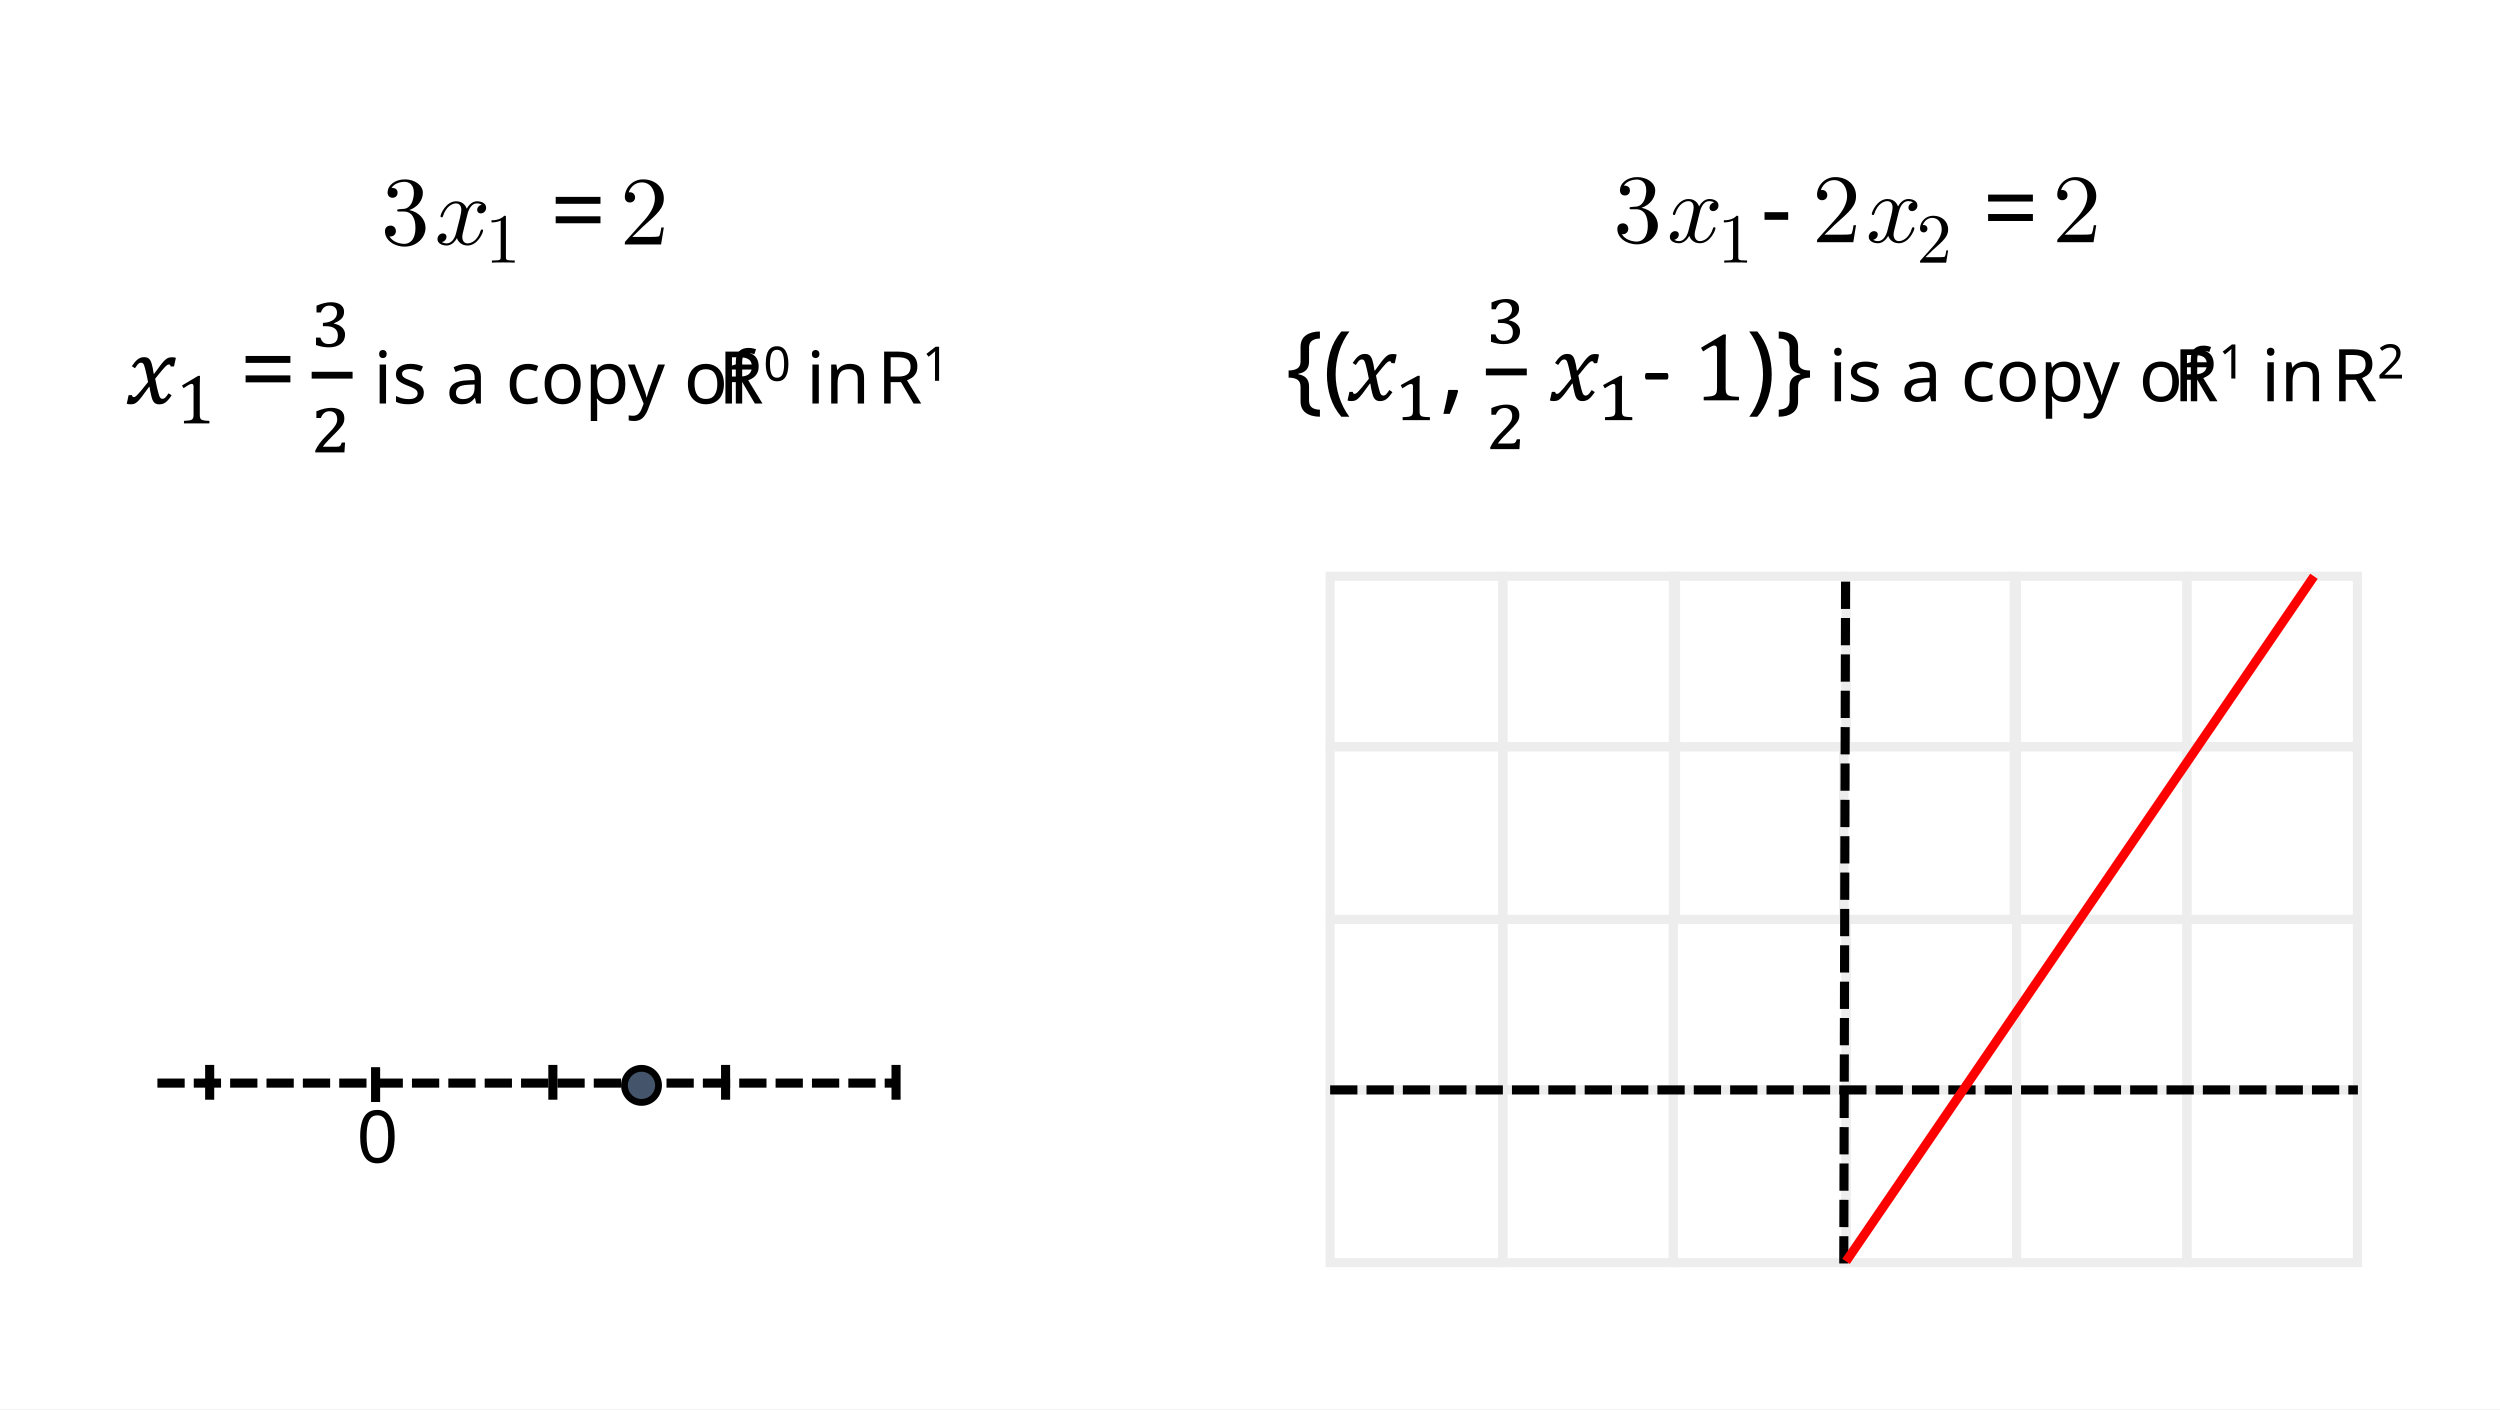
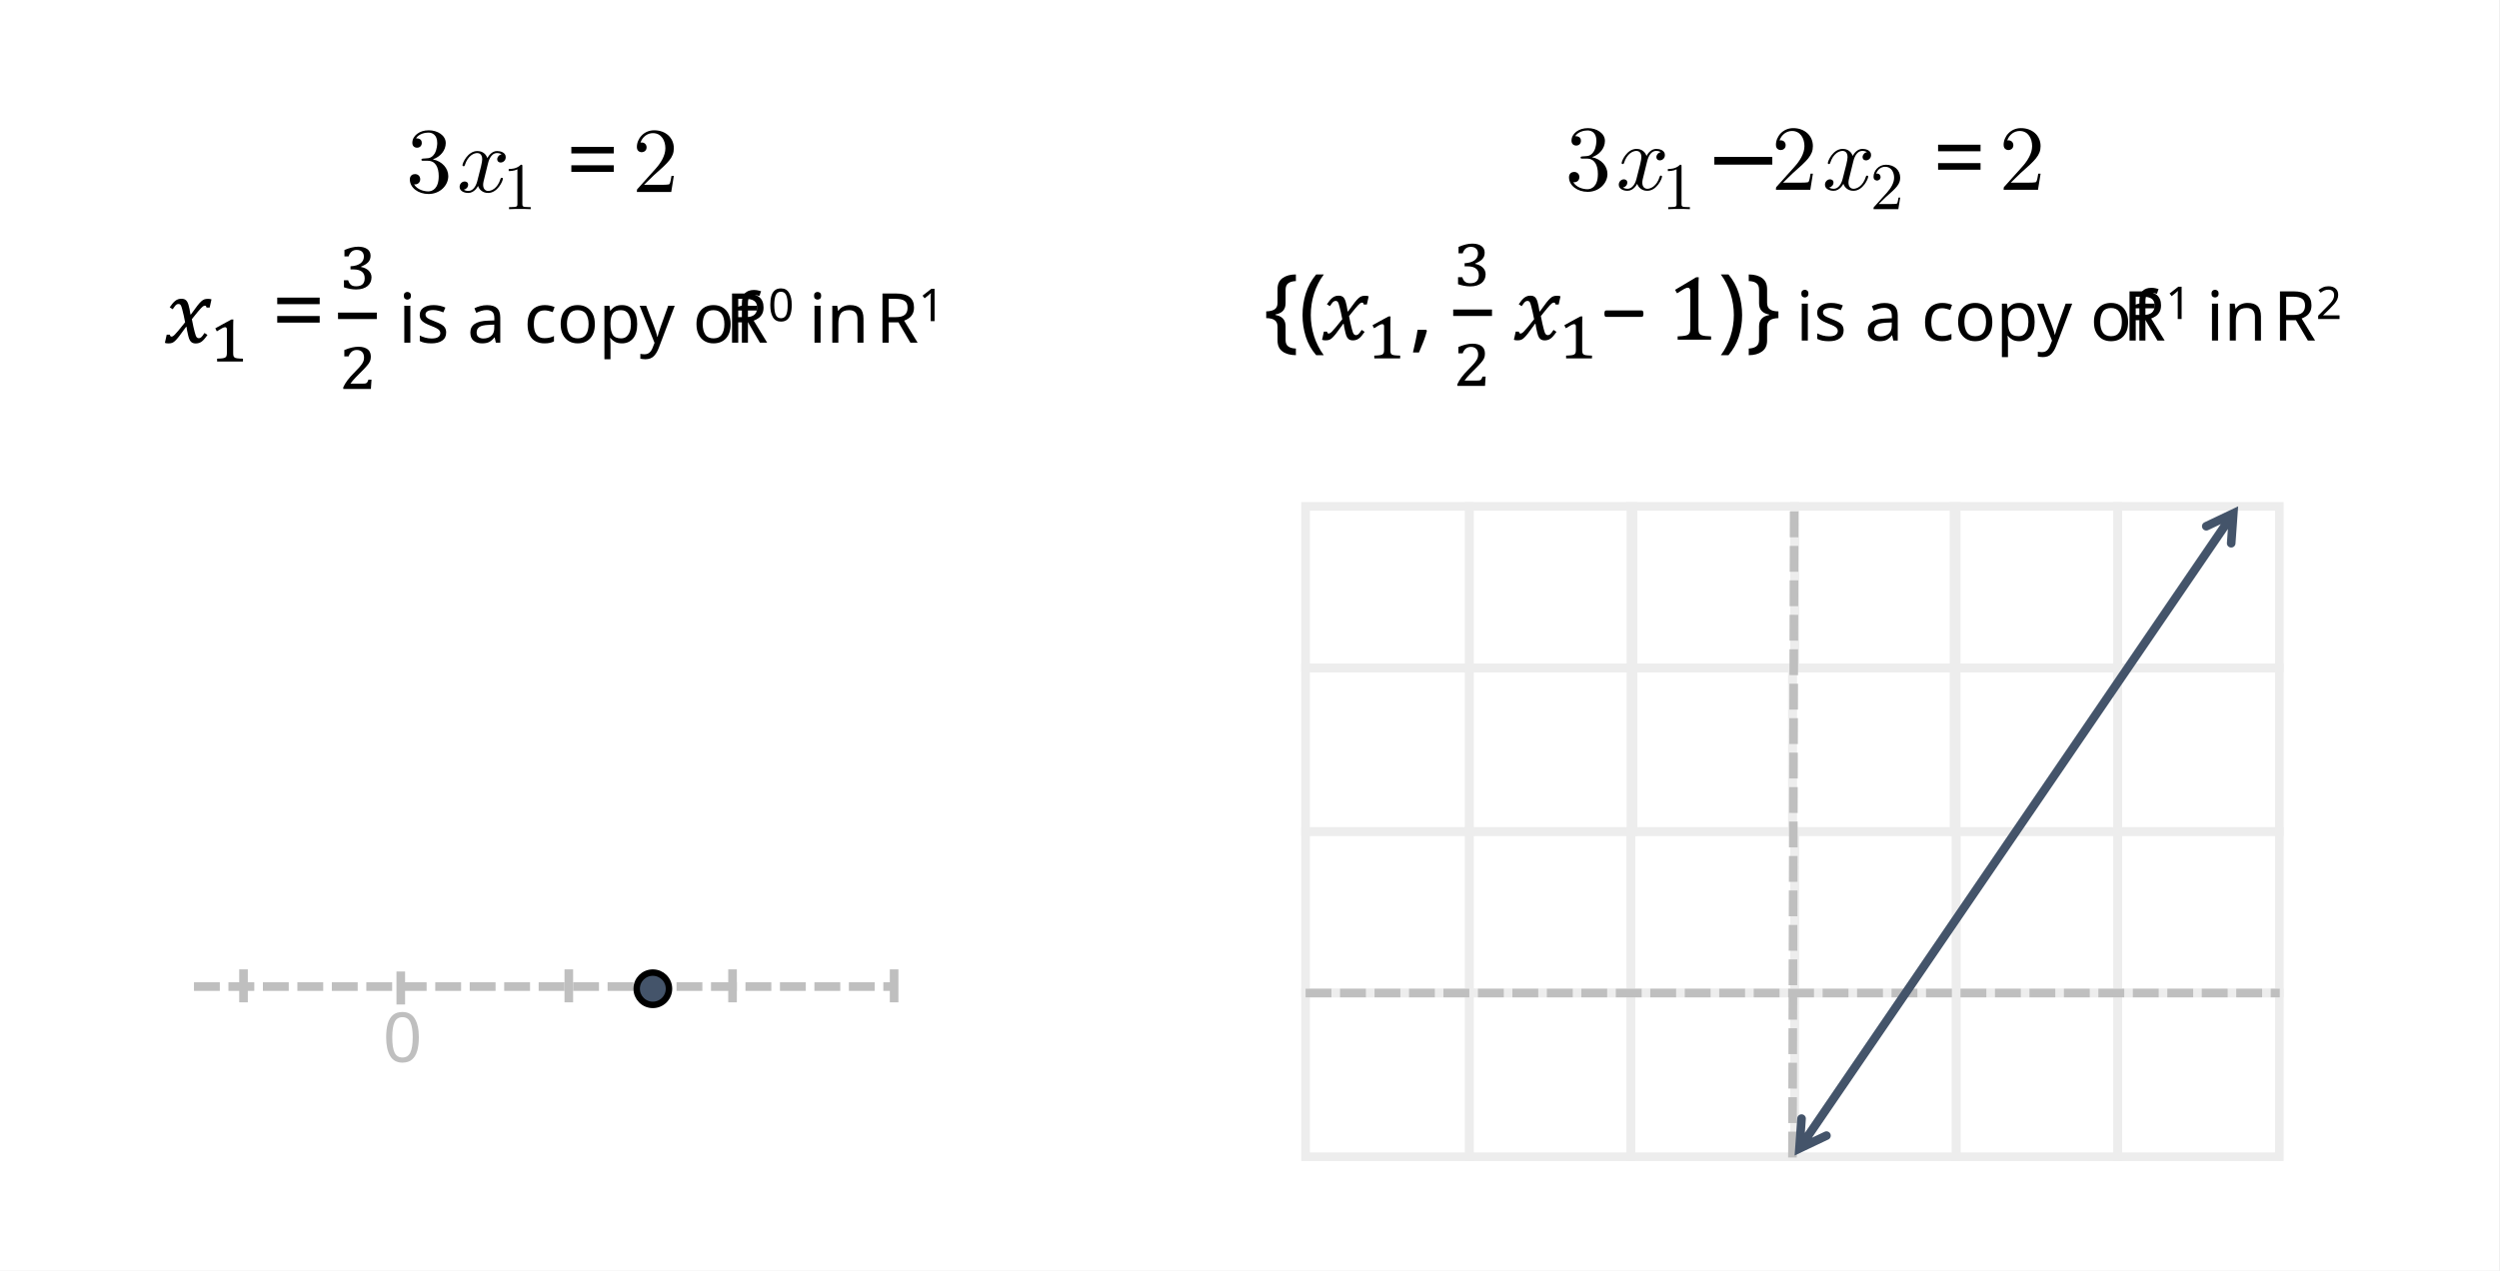
- <svg xmlns="http://www.w3.org/2000/svg" width="1100" height="620" overflow="hidden" version="1.1" id="svg203">
+ <svg xmlns="http://www.w3.org/2000/svg" width="1160" height="590" overflow="hidden" version="1.1" id="svg203">
  <defs id="defs5">
    <clipPath id="clip0">
      <rect x="0" y="0" width="1280" height="720" id="rect2" />
    </clipPath>
  </defs>
-   <g clip-path="url(#clip0)" id="g201" transform="translate(-78.74053,-33.43776)">
+   <g clip-path="url(#clip0)" id="g201" transform="translate(-57.9661,-51.86441)">
    <rect x="0" y="0" width="1280" height="720" fill="#ffffff" id="rect7" />
-     <text font-family="'Cambria Math', 'Cambria Math_MSFontService', sans-serif" font-weight="400" font-size="43px" transform="translate(246.314,141)" id="text21">3<tspan font-size="43px" x="23.667" y="0" id="tspan9">𝑥</tspan>
-       <tspan font-size="31px" x="45.92" y="8" id="tspan11">1</tspan>
-       <tspan font-family="Calibri, Calibri_MSFontService, sans-serif" font-size="43px" x="64.86" y="0" id="tspan13" />
-       <tspan font-family="Calibri, Calibri_MSFontService, sans-serif" font-size="43px" x="74.527" y="0" id="tspan15">=</tspan>
-       <tspan font-size="43px" x="95.86" y="0" id="tspan17" />
-       <tspan font-size="43px" x="105.193" y="0" id="tspan19">2</tspan>
+     <text font-family="'Cambria Math', 'Cambria Math_MSFontService', sans-serif" font-weight="400" font-size="43px" transform="translate(246.394,141)" id="text21">3<tspan font-size="43px" x="23.667" y="0" id="tspan9">𝑥</tspan>
+       <tspan font-size="31px" x="44.933" y="8" id="tspan11">1</tspan>
+       <tspan font-family="Calibri, Calibri_MSFontService, sans-serif" font-size="43px" x="64.707" y="0" id="tspan13" />
+       <tspan font-family="Calibri, Calibri_MSFontService, sans-serif" font-size="43px" x="74.373" y="0" id="tspan15">=</tspan>
+       <tspan font-size="43px" x="95.707" y="0" id="tspan17" />
+       <tspan font-size="43px" x="105.04" y="0" id="tspan19">2</tspan>
    </text>
    <path d="m 142.169,190.591 c 0.434,0 0.815,0.049 1.144,0.147 0.329,0.098 0.619,0.248 0.871,0.451 0.252,0.203 0.476,0.466 0.672,0.788 0.196,0.322 0.385,0.759 0.567,1.312 0.182,0.553 0.354,1.239 0.515,2.058 0.16,0.819 0.304,1.669 0.43,2.551 h 0.21 c 1.344,-1.89 2.362,-3.272 3.055,-4.147 0.693,-0.875 1.277,-1.526 1.753,-1.953 0.476,-0.427 0.934,-0.728 1.375,-0.902 0.441,-0.175 1.026,-0.263 1.753,-0.263 0.658,0 1.197,0.084 1.617,0.252 l -0.84,3.8 h -1.469 c -0.084,-0.588 -0.329,-0.882 -0.735,-0.882 -0.126,0 -0.259,0.021 -0.399,0.063 -0.14,0.042 -0.312,0.133 -0.515,0.273 -0.203,0.14 -0.5,0.413 -0.892,0.819 -0.392,0.406 -0.833,0.903 -1.323,1.491 -0.49,0.588 -0.994,1.204 -1.511,1.848 l -1.428,1.784 c 0.252,1.344 0.49,2.506 0.714,3.486 0.224,0.979 0.423,1.795 0.598,2.446 0.175,0.651 0.329,1.165 0.462,1.543 0.133,0.378 0.276,0.661 0.43,0.85 0.154,0.189 0.312,0.322 0.473,0.399 0.161,0.077 0.346,0.116 0.556,0.116 0.378,0 0.746,-0.147 1.103,-0.441 0.356,-0.294 0.871,-0.959 1.543,-1.995 l 1.364,0.903 c -0.979,1.456 -1.865,2.481 -2.656,3.076 -0.79,0.595 -1.732,0.892 -2.823,0.892 -0.602,0 -1.113,-0.108 -1.533,-0.325 -0.42,-0.217 -0.784,-0.564 -1.092,-1.04 -0.308,-0.475 -0.581,-1.217 -0.819,-2.225 -0.434,-1.792 -0.7,-3.164 -0.798,-4.115 h -0.21 c -1.483,2.085 -2.586,3.583 -3.307,4.493 -0.72,0.91 -1.315,1.582 -1.784,2.015 -0.469,0.434 -0.924,0.739 -1.365,0.914 -0.441,0.175 -1.025,0.262 -1.753,0.262 -0.658,0 -1.197,-0.084 -1.617,-0.252 l 0.84,-3.8 h 1.47 c 0.084,0.588 0.329,0.882 0.735,0.882 0.196,0 0.402,-0.053 0.619,-0.158 0.217,-0.105 0.528,-0.357 0.934,-0.756 0.406,-0.398 0.966,-1.025 1.68,-1.879 0.714,-0.854 1.75,-2.134 3.107,-3.842 -0.21,-1.106 -0.427,-2.17 -0.65,-3.191 -0.224,-1.022 -0.455,-1.974 -0.693,-2.856 -0.238,-0.882 -0.434,-1.459 -0.588,-1.732 -0.154,-0.273 -0.319,-0.462 -0.494,-0.567 -0.175,-0.105 -0.395,-0.157 -0.661,-0.157 -0.294,0 -0.56,0.066 -0.798,0.199 -0.238,0.133 -0.497,0.364 -0.777,0.693 -0.28,0.329 -0.651,0.843 -1.113,1.543 l -1.364,-0.903 c 0.882,-1.329 1.728,-2.323 2.54,-2.981 0.812,-0.658 1.771,-0.987 2.877,-0.987 z" fill-rule="evenodd" id="path23" />
    <text fill="#000000" fill-opacity="0" font-family="Arial, Arial_MSFontService, sans-serif" font-size="20.765px" x="134.505" y="208.761" id="text25">𝑥</text>
-     <path d="m 165.907,198.823 h 0.832 c -0.06,0.969 -0.09,2.311 -0.09,4.026 v 12.927 c 0,0.586 0.032,1.027 0.098,1.325 0.066,0.297 0.182,0.54 0.348,0.726 0.167,0.187 0.406,0.333 0.719,0.439 0.313,0.106 0.707,0.187 1.181,0.242 0.474,0.056 1.1,0.094 1.877,0.114 v 1.105 h -11.186 v -1.105 c 1.12,-0.051 1.92,-0.119 2.399,-0.204 0.479,-0.086 0.845,-0.215 1.097,-0.386 0.253,-0.172 0.437,-0.414 0.553,-0.727 0.116,-0.313 0.174,-0.822 0.174,-1.529 V 203.5 c 0,-0.403 -0.071,-0.698 -0.212,-0.885 -0.141,-0.187 -0.348,-0.28 -0.621,-0.28 -0.323,0 -0.782,0.166 -1.377,0.499 -0.595,0.333 -1.332,0.793 -2.21,1.378 l -0.666,-1.166 z" fill-rule="evenodd" id="path27" />
-     <text fill="#000000" fill-opacity="0" font-family="Arial, Arial_MSFontService, sans-serif" font-size="20.904px" x="158.823" y="217.114" id="text29">1</text>
-     <text font-family="Calibri, Calibri_MSFontService, sans-serif" font-weight="400" font-size="43px" transform="translate(184.402,211)" id="text31">=</text>
-     <path d="m 224.408,166.418 c 0.808,0 1.562,0.086 2.263,0.258 0.702,0.171 1.31,0.431 1.824,0.779 0.515,0.348 0.916,0.782 1.204,1.302 0.287,0.52 0.431,1.122 0.431,1.809 0,0.646 -0.091,1.216 -0.272,1.71 -0.182,0.495 -0.462,0.944 -0.841,1.347 -0.378,0.404 -0.842,0.77 -1.392,1.098 -0.55,0.328 -1.183,0.643 -1.9,0.946 v 0.181 c 0.676,0.121 1.307,0.316 1.892,0.583 0.586,0.268 1.098,0.606 1.537,1.014 0.439,0.409 0.784,0.881 1.037,1.416 0.252,0.534 0.378,1.125 0.378,1.771 0,0.807 -0.151,1.556 -0.454,2.247 -0.303,0.692 -0.757,1.29 -1.362,1.794 -0.606,0.505 -1.353,0.898 -2.241,1.181 -0.888,0.282 -1.927,0.424 -3.118,0.424 -0.938,0 -1.892,-0.094 -2.861,-0.28 -0.968,-0.187 -1.887,-0.432 -2.755,-0.735 v -3.269 h 1.953 c 0.162,0.504 0.353,0.936 0.575,1.294 0.222,0.358 0.482,0.651 0.78,0.878 0.297,0.227 0.641,0.391 1.029,0.492 0.389,0.101 0.83,0.151 1.325,0.151 1.301,0 2.288,-0.31 2.959,-0.931 0.671,-0.62 1.006,-1.561 1.006,-2.823 0,-1.342 -0.441,-2.358 -1.324,-3.05 -0.883,-0.691 -2.192,-1.036 -3.928,-1.036 h -1.332 v -1.454 c 1.059,-0.05 1.975,-0.199 2.747,-0.446 0.772,-0.247 1.415,-0.568 1.93,-0.961 0.515,-0.394 0.898,-0.853 1.151,-1.378 0.252,-0.525 0.378,-1.085 0.378,-1.68 0,-0.969 -0.288,-1.733 -0.863,-2.293 -0.575,-0.56 -1.408,-0.84 -2.497,-0.84 -0.919,0 -1.688,0.252 -2.309,0.757 -0.62,0.504 -1.097,1.256 -1.43,2.255 h -1.923 v -2.982 c 1.191,-0.505 2.314,-0.885 3.368,-1.143 1.055,-0.257 2.067,-0.386 3.035,-0.386 z" fill-rule="evenodd" id="path33" />
-     <text fill="#000000" fill-opacity="0" font-family="Arial, Arial_MSFontService, sans-serif" font-size="19.859px" x="217.778" y="183.795" id="text35">3</text>
-     <path d="m 224.439,212.878 c 1.049,0 1.945,0.119 2.686,0.356 0.742,0.237 1.345,0.557 1.809,0.961 0.464,0.404 0.8,0.888 1.007,1.453 0.207,0.565 0.31,1.176 0.31,1.832 0,0.393 -0.028,0.759 -0.083,1.097 -0.056,0.338 -0.152,0.671 -0.288,0.999 -0.136,0.328 -0.315,0.659 -0.537,0.992 -0.222,0.333 -0.5,0.686 -0.833,1.059 -0.252,0.323 -0.58,0.697 -0.984,1.12 -0.403,0.424 -0.845,0.878 -1.324,1.363 -0.479,0.484 -0.981,0.989 -1.506,1.513 -0.525,0.525 -1.034,1.045 -1.529,1.559 -0.494,0.515 -0.948,1.015 -1.362,1.499 -0.414,0.484 -0.752,0.928 -1.014,1.332 h 5.6 c 0.474,0 0.853,-0.018 1.135,-0.053 0.283,-0.035 0.518,-0.114 0.704,-0.235 0.187,-0.121 0.346,-0.305 0.477,-0.552 0.131,-0.247 0.283,-0.588 0.454,-1.022 h 1.408 c -0.051,0.717 -0.098,1.438 -0.144,2.165 -0.045,0.726 -0.093,1.448 -0.144,2.164 h -12.82 v -0.787 c 0.242,-0.545 0.524,-1.082 0.847,-1.612 0.323,-0.53 0.686,-1.067 1.09,-1.612 0.404,-0.545 0.863,-1.107 1.377,-1.688 0.515,-0.58 1.085,-1.183 1.711,-1.809 0.948,-0.948 1.72,-1.758 2.316,-2.429 0.595,-0.671 1.064,-1.269 1.408,-1.794 0.343,-0.524 0.577,-1.009 0.703,-1.453 0.127,-0.444 0.19,-0.918 0.19,-1.423 0,-0.514 -0.074,-0.989 -0.22,-1.423 -0.146,-0.433 -0.356,-0.802 -0.628,-1.104 -0.272,-0.303 -0.618,-0.54 -1.037,-0.712 -0.419,-0.171 -0.901,-0.257 -1.445,-0.257 -0.939,0 -1.726,0.255 -2.362,0.764 -0.636,0.51 -1.13,1.249 -1.483,2.218 h -1.983 v -2.952 c 1.292,-0.535 2.48,-0.923 3.565,-1.165 1.084,-0.243 2.061,-0.364 2.929,-0.364 z" fill-rule="evenodd" id="path37" />
-     <text fill="#000000" fill-opacity="0" font-family="Arial, Arial_MSFontService, sans-serif" font-size="19.602px" x="217.461" y="230.03" id="text39">2</text>
-     <path d="m 215.875,197.02 h 18 v 3 h -18 z" fill-rule="evenodd" id="path41" />
-     <text font-family="Calibri, Calibri_MSFontService, sans-serif" font-weight="400" font-size="32px" transform="translate(243.069,211)" id="text79">is a copy of <tspan font-family="Cambria, Cambria_MSFontService, sans-serif" font-size="32px" x="151.747" y="0" id="tspan43">R</tspan>
+     <path d="m 165.359,200.231 h 0.924 c -0.021,0.555 -0.036,1.052 -0.046,1.491 -0.01,0.439 -0.018,0.865 -0.023,1.279 -0.005,0.414 -0.007,0.822 -0.007,1.226 v 11.504 c 0,0.313 0.01,0.583 0.03,0.81 0.02,0.227 0.053,0.418 0.099,0.575 0.045,0.156 0.105,0.29 0.181,0.401 0.076,0.111 0.164,0.207 0.265,0.288 0.121,0.121 0.283,0.214 0.484,0.28 0.202,0.065 0.46,0.121 0.772,0.166 0.313,0.046 0.689,0.081 1.128,0.106 0.439,0.025 0.966,0.043 1.582,0.053 v 1.317 h -12.004 v -1.317 c 0.596,-0.02 1.1,-0.043 1.514,-0.068 0.414,-0.025 0.767,-0.061 1.06,-0.106 0.292,-0.045 0.527,-0.096 0.704,-0.151 0.176,-0.056 0.33,-0.124 0.461,-0.205 0.142,-0.091 0.263,-0.189 0.364,-0.295 0.1,-0.106 0.181,-0.24 0.242,-0.401 0.06,-0.161 0.108,-0.358 0.144,-0.59 0.035,-0.232 0.052,-0.52 0.052,-0.863 v -10.853 c 0,-0.394 -0.075,-0.671 -0.227,-0.833 -0.151,-0.161 -0.368,-0.242 -0.65,-0.242 -0.313,0 -0.777,0.162 -1.393,0.484 -0.616,0.323 -1.413,0.803 -2.392,1.438 -0.131,-0.232 -0.252,-0.464 -0.363,-0.696 -0.111,-0.232 -0.227,-0.469 -0.348,-0.711 1.251,-0.686 2.49,-1.37 3.716,-2.051 1.226,-0.681 2.47,-1.36 3.731,-2.036 z" fill-rule="evenodd" id="path27" />
+     <text fill="#000000" fill-opacity="0" font-family="Arial, Arial_MSFontService, sans-serif" font-size="19.496px" x="157.912" y="217.29" id="text29">1</text>
+     <text font-family="Calibri, Calibri_MSFontService, sans-serif" font-weight="400" font-size="43px" transform="translate(184.249,211)" id="text31">=</text>
+     <path d="m 224.255,166.418 c 0.807,0 1.562,0.086 2.263,0.258 0.701,0.171 1.309,0.431 1.824,0.779 0.515,0.348 0.916,0.782 1.203,1.302 0.288,0.52 0.432,1.122 0.432,1.809 0,0.646 -0.091,1.216 -0.273,1.71 -0.181,0.495 -0.461,0.944 -0.84,1.347 -0.378,0.404 -0.843,0.77 -1.392,1.098 -0.55,0.328 -1.184,0.643 -1.9,0.946 v 0.181 c 0.676,0.121 1.307,0.316 1.892,0.583 0.585,0.268 1.097,0.606 1.536,1.014 0.439,0.409 0.785,0.881 1.037,1.416 0.252,0.534 0.379,1.125 0.379,1.771 0,0.807 -0.152,1.556 -0.454,2.247 -0.303,0.692 -0.757,1.29 -1.363,1.794 -0.605,0.505 -1.352,0.898 -2.24,1.181 -0.888,0.282 -1.927,0.424 -3.118,0.424 -0.939,0 -1.892,-0.094 -2.861,-0.28 -0.969,-0.187 -1.887,-0.432 -2.755,-0.735 v -3.269 h 1.953 c 0.161,0.504 0.353,0.936 0.575,1.294 0.222,0.358 0.482,0.651 0.779,0.878 0.298,0.227 0.641,0.391 1.03,0.492 0.388,0.101 0.83,0.151 1.324,0.151 1.302,0 2.288,-0.31 2.959,-0.931 0.672,-0.62 1.007,-1.561 1.007,-2.823 0,-1.342 -0.441,-2.358 -1.324,-3.05 -0.883,-0.691 -2.193,-1.036 -3.928,-1.036 h -1.332 v -1.454 c 1.059,-0.05 1.975,-0.199 2.747,-0.446 0.772,-0.247 1.415,-0.568 1.93,-0.961 0.514,-0.394 0.898,-0.853 1.15,-1.378 0.252,-0.525 0.379,-1.085 0.379,-1.68 0,-0.969 -0.288,-1.733 -0.863,-2.293 -0.575,-0.56 -1.408,-0.84 -2.498,-0.84 -0.918,0 -1.687,0.252 -2.308,0.757 -0.621,0.504 -1.098,1.256 -1.431,2.255 h -1.922 v -2.982 c 1.191,-0.505 2.314,-0.885 3.368,-1.143 1.055,-0.257 2.066,-0.386 3.035,-0.386 z" fill-rule="evenodd" id="path33" />
+     <text fill="#000000" fill-opacity="0" font-family="Arial, Arial_MSFontService, sans-serif" font-size="19.859px" x="217.625" y="183.795" id="text35">3</text>
+     <path d="m 224.285,212.878 c 1.05,0 1.945,0.119 2.687,0.356 0.742,0.237 1.345,0.557 1.809,0.961 0.464,0.404 0.8,0.888 1.006,1.453 0.207,0.565 0.311,1.176 0.311,1.832 0,0.393 -0.028,0.759 -0.084,1.097 -0.055,0.338 -0.151,0.671 -0.287,0.999 -0.136,0.328 -0.315,0.659 -0.537,0.992 -0.222,0.333 -0.5,0.686 -0.833,1.059 -0.252,0.323 -0.58,0.697 -0.984,1.12 -0.404,0.424 -0.845,0.878 -1.324,1.363 -0.48,0.484 -0.982,0.989 -1.506,1.513 -0.525,0.525 -1.035,1.045 -1.529,1.559 -0.495,0.515 -0.949,1.015 -1.363,1.499 -0.413,0.484 -0.751,0.928 -1.014,1.332 h 5.601 c 0.474,0 0.853,-0.018 1.135,-0.053 0.283,-0.035 0.517,-0.114 0.704,-0.235 0.187,-0.121 0.346,-0.305 0.477,-0.552 0.131,-0.247 0.282,-0.588 0.454,-1.022 h 1.408 c -0.051,0.717 -0.099,1.438 -0.144,2.165 -0.046,0.726 -0.094,1.448 -0.144,2.164 h -12.821 v -0.787 c 0.242,-0.545 0.525,-1.082 0.848,-1.612 0.323,-0.53 0.686,-1.067 1.09,-1.612 0.403,-0.545 0.862,-1.107 1.377,-1.688 0.515,-0.58 1.085,-1.183 1.711,-1.809 0.948,-0.948 1.72,-1.758 2.316,-2.429 0.595,-0.671 1.064,-1.269 1.407,-1.794 0.343,-0.524 0.578,-1.009 0.704,-1.453 0.126,-0.444 0.189,-0.918 0.189,-1.423 0,-0.514 -0.073,-0.989 -0.219,-1.423 -0.147,-0.433 -0.356,-0.802 -0.628,-1.104 -0.273,-0.303 -0.618,-0.54 -1.037,-0.712 -0.419,-0.171 -0.901,-0.257 -1.446,-0.257 -0.938,0 -1.725,0.255 -2.361,0.764 -0.636,0.51 -1.13,1.249 -1.484,2.218 h -1.982 v -2.952 c 1.291,-0.535 2.479,-0.923 3.564,-1.165 1.085,-0.243 2.061,-0.364 2.929,-0.364 z" fill-rule="evenodd" id="path37" />
+     <text fill="#000000" fill-opacity="0" font-family="Arial, Arial_MSFontService, sans-serif" font-size="19.602px" x="217.307" y="230.03" id="text39">2</text>
+     <path d="m 214.875,197.02 h 18 v 3 h -18 z" fill-rule="evenodd" id="path41" />
+     <text font-family="Calibri, Calibri_MSFontService, sans-serif" font-weight="400" font-size="32px" transform="translate(242.915,211)" id="text79">is a copy of <tspan font-family="Cambria, Cambria_MSFontService, sans-serif" font-size="32px" x="151.747" y="0" id="tspan43">R</tspan>
      <tspan font-family="Cambria, Cambria_MSFontService, sans-serif" font-size="21px" x="171.58" y="-10" id="tspan45">0</tspan>
      <tspan font-size="32px" x="190.413" y="0" id="tspan47">in</tspan>
      <tspan font-family="Cambria, Cambria_MSFontService, sans-serif" font-size="32px" x="221.58" y="0" id="tspan49">R</tspan>
      <tspan font-family="Cambria, Cambria_MSFontService, sans-serif" font-size="21px" x="241.413" y="-10" id="tspan51">1</tspan>
-       <tspan font-family="'Cambria Math', 'Cambria Math_MSFontService', sans-serif" font-size="43px" x="545.483" y="-71" id="tspan53">3</tspan>
-       <tspan font-family="'Cambria Math', 'Cambria Math_MSFontService', sans-serif" font-size="43px" x="569.15" y="-71" id="tspan55">𝑥</tspan>
-       <tspan font-family="'Cambria Math', 'Cambria Math_MSFontService', sans-serif" font-size="31px" x="591.403" y="-62" id="tspan57">1</tspan>
-       <tspan font-size="43px" x="610.343" y="-71" id="tspan59">-</tspan>
-       <tspan font-size="43px" x="623.343" y="-71" id="tspan61" />
-       <tspan font-family="'Cambria Math', 'Cambria Math_MSFontService', sans-serif" font-size="43px" x="633.01" y="-71" id="tspan63">2</tspan>
-       <tspan font-family="'Cambria Math', 'Cambria Math_MSFontService', sans-serif" font-size="43px" x="656.677" y="-71" id="tspan65">𝑥</tspan>
-       <tspan font-family="'Cambria Math', 'Cambria Math_MSFontService', sans-serif" font-size="31px" x="678.93" y="-62" id="tspan67">2</tspan>
-       <tspan font-family="'Cambria Math', 'Cambria Math_MSFontService', sans-serif" font-size="43px" x="698.703" y="-71" id="tspan69" />
-       <tspan font-size="43px" x="708.036" y="-71" id="tspan71">=</tspan>
-       <tspan font-family="'Cambria Math', 'Cambria Math_MSFontService', sans-serif" font-size="43px" x="729.37" y="-71" id="tspan73" />
-       <tspan font-family="'Cambria Math', 'Cambria Math_MSFontService', sans-serif" font-size="43px" x="738.703" y="-71" id="tspan75">2</tspan>
-       <tspan font-size="43px" x="401.459" y="-1" id="tspan77">{(</tspan>
+       <tspan font-family="'Cambria Math', 'Cambria Math_MSFontService', sans-serif" font-size="43px" x="541.55" y="-71" id="tspan53">3</tspan>
+       <tspan font-family="'Cambria Math', 'Cambria Math_MSFontService', sans-serif" font-size="43px" x="565.216" y="-71" id="tspan55">𝑥</tspan>
+       <tspan font-family="'Cambria Math', 'Cambria Math_MSFontService', sans-serif" font-size="31px" x="586.483" y="-62" id="tspan57">1</tspan>
+       <tspan font-size="43px" x="606.256" y="-71" id="tspan59">−</tspan>
+       <tspan font-size="43px" x="627.59" y="-71" id="tspan61" />
+       <tspan font-family="'Cambria Math', 'Cambria Math_MSFontService', sans-serif" font-size="43px" x="637.256" y="-71" id="tspan63">2</tspan>
+       <tspan font-family="'Cambria Math', 'Cambria Math_MSFontService', sans-serif" font-size="43px" x="660.923" y="-71" id="tspan65">𝑥</tspan>
+       <tspan font-family="'Cambria Math', 'Cambria Math_MSFontService', sans-serif" font-size="31px" x="683.176" y="-62" id="tspan67">2</tspan>
+       <tspan font-family="'Cambria Math', 'Cambria Math_MSFontService', sans-serif" font-size="43px" x="702.95" y="-71" id="tspan69" />
+       <tspan font-size="43px" x="712.283" y="-71" id="tspan71">=</tspan>
+       <tspan font-family="'Cambria Math', 'Cambria Math_MSFontService', sans-serif" font-size="43px" x="733.616" y="-71" id="tspan73" />
+       <tspan font-family="'Cambria Math', 'Cambria Math_MSFontService', sans-serif" font-size="43px" x="742.95" y="-71" id="tspan75">2</tspan>
+       <tspan font-size="43px" x="401.613" y="-1" id="tspan77">{(</tspan>
    </text>
    <path d="m 679.322,189.163 c 0.433,0 0.815,0.049 1.144,0.147 0.329,0.098 0.619,0.248 0.871,0.451 0.252,0.203 0.476,0.466 0.672,0.788 0.196,0.322 0.385,0.759 0.567,1.312 0.182,0.553 0.353,1.239 0.514,2.058 0.161,0.818 0.305,1.669 0.431,2.551 h 0.21 c 1.343,-1.89 2.362,-3.272 3.055,-4.147 0.693,-0.875 1.277,-1.526 1.753,-1.953 0.476,-0.427 0.934,-0.728 1.375,-0.903 0.441,-0.175 1.025,-0.262 1.753,-0.262 0.658,0 1.197,0.084 1.617,0.252 l -0.84,3.8 h -1.47 c -0.084,-0.588 -0.329,-0.882 -0.734,-0.882 -0.126,0 -0.259,0.021 -0.399,0.063 -0.14,0.042 -0.312,0.133 -0.515,0.273 -0.203,0.14 -0.5,0.413 -0.892,0.819 -0.392,0.406 -0.833,0.903 -1.323,1.491 -0.49,0.588 -0.994,1.204 -1.512,1.847 l -1.427,1.785 c 0.252,1.344 0.49,2.506 0.713,3.486 0.224,0.979 0.424,1.795 0.599,2.446 0.175,0.65 0.329,1.165 0.462,1.543 0.133,0.378 0.276,0.661 0.43,0.85 0.154,0.189 0.312,0.322 0.473,0.399 0.161,0.077 0.346,0.116 0.556,0.116 0.378,0 0.745,-0.147 1.102,-0.441 0.357,-0.294 0.872,-0.959 1.544,-1.995 l 1.364,0.903 c -0.98,1.456 -1.865,2.481 -2.656,3.076 -0.791,0.595 -1.732,0.892 -2.824,0.892 -0.602,0 -1.112,-0.108 -1.532,-0.325 -0.42,-0.217 -0.784,-0.564 -1.092,-1.04 -0.308,-0.476 -0.581,-1.217 -0.819,-2.225 -0.434,-1.792 -0.7,-3.164 -0.798,-4.115 h -0.21 c -1.484,2.085 -2.586,3.583 -3.307,4.493 -0.721,0.91 -1.315,1.581 -1.784,2.015 -0.469,0.434 -0.924,0.739 -1.365,0.914 -0.441,0.175 -1.025,0.262 -1.753,0.262 -0.658,0 -1.197,-0.084 -1.617,-0.252 l 0.84,-3.8 h 1.47 c 0.084,0.588 0.328,0.882 0.734,0.882 0.196,0 0.403,-0.053 0.62,-0.158 0.217,-0.105 0.528,-0.357 0.934,-0.756 0.406,-0.399 0.966,-1.025 1.68,-1.879 0.714,-0.854 1.749,-2.134 3.107,-3.842 -0.21,-1.106 -0.427,-2.17 -0.651,-3.192 -0.224,-1.021 -0.455,-1.973 -0.693,-2.855 -0.238,-0.882 -0.433,-1.459 -0.587,-1.732 -0.154,-0.273 -0.319,-0.462 -0.494,-0.567 -0.175,-0.105 -0.395,-0.158 -0.661,-0.158 -0.294,0 -0.56,0.067 -0.798,0.2 -0.238,0.133 -0.497,0.364 -0.777,0.693 -0.28,0.329 -0.651,0.843 -1.113,1.543 l -1.364,-0.903 c 0.881,-1.33 1.728,-2.323 2.54,-2.981 0.812,-0.658 1.771,-0.987 2.877,-0.987 z" fill-rule="evenodd" id="path81" />
    <text fill="#000000" fill-opacity="0" font-family="Arial, Arial_MSFontService, sans-serif" font-size="20.765px" x="671.658" y="207.332" id="text83">𝑥</text>
    <path d="m 702.512,198.803 h 0.923 c -0.02,0.555 -0.035,1.052 -0.045,1.491 -0.01,0.439 -0.018,0.865 -0.023,1.279 -0.005,0.413 -0.007,0.822 -0.007,1.226 v 11.504 c 0,0.313 0.01,0.582 0.03,0.81 0.02,0.227 0.053,0.418 0.098,0.575 0.046,0.156 0.106,0.29 0.182,0.401 0.076,0.111 0.164,0.207 0.265,0.287 0.121,0.122 0.282,0.215 0.484,0.28 0.202,0.066 0.459,0.122 0.772,0.167 0.313,0.045 0.689,0.081 1.128,0.106 0.439,0.025 0.966,0.043 1.582,0.053 v 1.317 h -12.004 v -1.317 c 0.596,-0.02 1.1,-0.043 1.514,-0.068 0.414,-0.025 0.767,-0.061 1.06,-0.106 0.292,-0.046 0.527,-0.096 0.703,-0.152 0.177,-0.055 0.331,-0.123 0.462,-0.204 0.141,-0.091 0.262,-0.189 0.363,-0.295 0.101,-0.106 0.182,-0.24 0.243,-0.401 0.06,-0.162 0.108,-0.358 0.143,-0.591 0.036,-0.232 0.053,-0.519 0.053,-0.862 V 203.45 c 0,-0.394 -0.075,-0.671 -0.227,-0.833 -0.151,-0.161 -0.368,-0.242 -0.651,-0.242 -0.312,0 -0.777,0.161 -1.392,0.484 -0.616,0.323 -1.413,0.803 -2.392,1.438 -0.131,-0.232 -0.252,-0.464 -0.363,-0.696 -0.111,-0.232 -0.227,-0.469 -0.348,-0.711 1.251,-0.687 2.49,-1.37 3.716,-2.051 1.226,-0.682 2.47,-1.36 3.731,-2.036 z" fill-rule="evenodd" id="path85" />
    <text fill="#000000" fill-opacity="0" font-family="Arial, Arial_MSFontService, sans-serif" font-size="19.496px" x="695.065" y="215.862" id="text87">1</text>
    <text font-family="Calibri, Calibri_MSFontService, sans-serif" font-weight="400" font-size="43px" transform="translate(712.068,210)" id="text89">,</text>
    <path d="m 741.408,164.99 c 0.807,0 1.561,0.086 2.263,0.257 0.701,0.172 1.309,0.432 1.824,0.78 0.514,0.348 0.915,0.782 1.203,1.302 0.288,0.519 0.431,1.122 0.431,1.809 0,0.645 -0.09,1.216 -0.272,1.71 -0.182,0.494 -0.462,0.944 -0.84,1.347 -0.379,0.404 -0.843,0.77 -1.393,1.098 -0.55,0.328 -1.183,0.643 -1.899,0.946 v 0.181 c 0.676,0.121 1.306,0.316 1.892,0.583 0.585,0.267 1.097,0.605 1.536,1.014 0.439,0.409 0.785,0.881 1.037,1.415 0.252,0.535 0.378,1.126 0.378,1.771 0,0.808 -0.151,1.557 -0.454,2.248 -0.302,0.692 -0.757,1.289 -1.362,1.794 -0.605,0.505 -1.352,0.898 -2.24,1.181 -0.888,0.282 -1.928,0.423 -3.118,0.423 -0.939,0 -1.892,-0.093 -2.861,-0.28 -0.969,-0.186 -1.887,-0.431 -2.755,-0.734 v -3.269 h 1.953 c 0.161,0.504 0.353,0.936 0.575,1.294 0.222,0.358 0.482,0.651 0.779,0.878 0.298,0.227 0.641,0.391 1.03,0.492 0.388,0.101 0.83,0.151 1.324,0.151 1.302,0 2.288,-0.31 2.959,-0.931 0.671,-0.62 1.007,-1.561 1.007,-2.823 0,-1.342 -0.442,-2.359 -1.325,-3.05 -0.883,-0.691 -2.192,-1.037 -3.928,-1.037 h -1.332 v -1.453 c 1.06,-0.05 1.976,-0.199 2.748,-0.446 0.772,-0.248 1.415,-0.568 1.93,-0.961 0.514,-0.394 0.898,-0.853 1.15,-1.378 0.252,-0.525 0.378,-1.085 0.378,-1.68 0,-0.969 -0.287,-1.733 -0.862,-2.293 -0.576,-0.56 -1.408,-0.84 -2.498,-0.84 -0.918,0 -1.688,0.252 -2.308,0.756 -0.621,0.505 -1.098,1.257 -1.431,2.256 h -1.922 v -2.982 c 1.191,-0.505 2.313,-0.886 3.368,-1.143 1.054,-0.257 2.066,-0.386 3.035,-0.386 z" fill-rule="evenodd" id="path91" />
    <text fill="#000000" fill-opacity="0" font-family="Arial, Arial_MSFontService, sans-serif" font-size="19.859px" x="734.778" y="182.367" id="text93">3</text>
    <path d="m 741.438,211.45 c 1.05,0 1.945,0.119 2.687,0.356 0.742,0.237 1.344,0.557 1.809,0.961 0.464,0.404 0.799,0.888 1.006,1.453 0.207,0.565 0.311,1.176 0.311,1.832 0,0.393 -0.028,0.759 -0.084,1.097 -0.055,0.338 -0.151,0.671 -0.287,0.999 -0.137,0.328 -0.316,0.659 -0.538,0.992 -0.222,0.333 -0.499,0.686 -0.832,1.059 -0.252,0.323 -0.58,0.696 -0.984,1.12 -0.404,0.424 -0.845,0.878 -1.325,1.363 -0.479,0.484 -0.981,0.988 -1.506,1.513 -0.524,0.525 -1.034,1.045 -1.528,1.559 -0.495,0.515 -0.949,1.014 -1.363,1.499 -0.413,0.484 -0.752,0.928 -1.014,1.332 h 5.601 c 0.474,0 0.852,-0.018 1.135,-0.053 0.282,-0.035 0.517,-0.114 0.704,-0.235 0.187,-0.121 0.345,-0.305 0.477,-0.552 0.131,-0.247 0.282,-0.588 0.454,-1.022 h 1.407 c -0.05,0.716 -0.098,1.438 -0.143,2.165 -0.046,0.726 -0.094,1.448 -0.144,2.164 H 734.46 v -0.787 c 0.242,-0.545 0.525,-1.082 0.848,-1.612 0.323,-0.53 0.686,-1.067 1.09,-1.612 0.403,-0.545 0.862,-1.108 1.377,-1.688 0.515,-0.58 1.085,-1.183 1.71,-1.809 0.949,-0.948 1.721,-1.758 2.316,-2.429 0.596,-0.671 1.065,-1.269 1.408,-1.794 0.343,-0.525 0.578,-1.009 0.704,-1.453 0.126,-0.444 0.189,-0.918 0.189,-1.423 0,-0.514 -0.073,-0.989 -0.219,-1.423 -0.147,-0.434 -0.356,-0.802 -0.629,-1.105 -0.272,-0.302 -0.618,-0.54 -1.036,-0.711 -0.419,-0.172 -0.901,-0.257 -1.446,-0.257 -0.938,0 -1.726,0.254 -2.361,0.764 -0.636,0.51 -1.13,1.249 -1.484,2.218 h -1.983 v -2.952 c 1.292,-0.535 2.48,-0.923 3.565,-1.166 1.085,-0.242 2.061,-0.363 2.929,-0.363 z" fill-rule="evenodd" id="path95" />
    <text fill="#000000" fill-opacity="0" font-family="Arial, Arial_MSFontService, sans-serif" font-size="19.602px" x="734.46" y="228.602" id="text97">2</text>
    <path d="m 732.528,195.592 h 18 v 3 h -18 z" fill-rule="evenodd" id="path99" />
    <path d="m 768.362,189.163 c 0.433,0 0.815,0.049 1.144,0.147 0.329,0.098 0.619,0.248 0.871,0.451 0.252,0.203 0.476,0.466 0.672,0.788 0.196,0.322 0.385,0.759 0.567,1.312 0.182,0.553 0.353,1.239 0.514,2.058 0.161,0.818 0.305,1.669 0.431,2.551 h 0.21 c 1.344,-1.89 2.362,-3.272 3.055,-4.147 0.693,-0.875 1.277,-1.526 1.753,-1.953 0.476,-0.427 0.934,-0.728 1.375,-0.903 0.441,-0.175 1.025,-0.262 1.753,-0.262 0.658,0 1.197,0.084 1.617,0.252 l -0.84,3.8 h -1.47 c -0.084,-0.588 -0.329,-0.882 -0.734,-0.882 -0.126,0 -0.259,0.021 -0.399,0.063 -0.14,0.042 -0.312,0.133 -0.515,0.273 -0.203,0.14 -0.5,0.413 -0.892,0.819 -0.392,0.406 -0.833,0.903 -1.323,1.491 -0.49,0.588 -0.994,1.204 -1.512,1.847 l -1.427,1.785 c 0.252,1.344 0.49,2.506 0.714,3.486 0.223,0.979 0.423,1.795 0.598,2.446 0.175,0.65 0.329,1.165 0.462,1.543 0.133,0.378 0.276,0.661 0.43,0.85 0.154,0.189 0.312,0.322 0.473,0.399 0.161,0.077 0.346,0.116 0.556,0.116 0.378,0 0.745,-0.147 1.102,-0.441 0.357,-0.294 0.872,-0.959 1.544,-1.995 l 1.364,0.903 c -0.979,1.456 -1.865,2.481 -2.656,3.076 -0.791,0.595 -1.732,0.892 -2.824,0.892 -0.602,0 -1.112,-0.108 -1.532,-0.325 -0.42,-0.217 -0.784,-0.564 -1.092,-1.04 -0.308,-0.476 -0.581,-1.217 -0.819,-2.225 -0.434,-1.792 -0.7,-3.164 -0.798,-4.115 h -0.21 c -1.484,2.085 -2.586,3.583 -3.307,4.493 -0.721,0.91 -1.315,1.581 -1.784,2.015 -0.469,0.434 -0.924,0.739 -1.365,0.914 -0.441,0.175 -1.025,0.262 -1.753,0.262 -0.658,0 -1.197,-0.084 -1.617,-0.252 l 0.84,-3.8 h 1.47 c 0.084,0.588 0.328,0.882 0.734,0.882 0.196,0 0.403,-0.053 0.62,-0.158 0.217,-0.105 0.528,-0.357 0.934,-0.756 0.406,-0.399 0.966,-1.025 1.68,-1.879 0.714,-0.854 1.75,-2.134 3.107,-3.842 -0.21,-1.106 -0.427,-2.17 -0.651,-3.192 -0.224,-1.021 -0.455,-1.973 -0.692,-2.855 -0.238,-0.882 -0.434,-1.459 -0.588,-1.732 -0.154,-0.273 -0.319,-0.462 -0.494,-0.567 -0.175,-0.105 -0.395,-0.158 -0.661,-0.158 -0.294,0 -0.56,0.067 -0.798,0.2 -0.238,0.133 -0.497,0.364 -0.777,0.693 -0.28,0.329 -0.651,0.843 -1.113,1.543 l -1.364,-0.903 c 0.881,-1.33 1.728,-2.323 2.54,-2.981 0.812,-0.658 1.771,-0.987 2.877,-0.987 z" fill-rule="evenodd" id="path101" />
    <text fill="#000000" fill-opacity="0" font-family="Arial, Arial_MSFontService, sans-serif" font-size="20.765px" x="760.698" y="207.332" id="text103">𝑥</text>
    <path d="m 791.552,198.803 h 0.923 c -0.02,0.555 -0.035,1.052 -0.045,1.491 -0.01,0.439 -0.018,0.865 -0.023,1.279 -0.005,0.413 -0.007,0.822 -0.007,1.226 v 11.504 c 0,0.313 0.01,0.582 0.03,0.81 0.02,0.227 0.053,0.418 0.098,0.575 0.046,0.156 0.106,0.29 0.182,0.401 0.076,0.111 0.164,0.207 0.265,0.287 0.121,0.122 0.282,0.215 0.484,0.28 0.202,0.066 0.459,0.122 0.772,0.167 0.313,0.045 0.689,0.081 1.128,0.106 0.439,0.025 0.966,0.043 1.582,0.053 v 1.317 h -12.004 v -1.317 c 0.596,-0.02 1.1,-0.043 1.514,-0.068 0.414,-0.025 0.767,-0.061 1.06,-0.106 0.292,-0.046 0.527,-0.096 0.703,-0.152 0.177,-0.055 0.331,-0.123 0.462,-0.204 0.141,-0.091 0.262,-0.189 0.363,-0.295 0.101,-0.106 0.182,-0.24 0.243,-0.401 0.06,-0.162 0.108,-0.358 0.143,-0.591 0.036,-0.232 0.053,-0.519 0.053,-0.862 V 203.45 c 0,-0.394 -0.075,-0.671 -0.227,-0.833 -0.151,-0.161 -0.368,-0.242 -0.651,-0.242 -0.312,0 -0.777,0.161 -1.392,0.484 -0.616,0.323 -1.413,0.803 -2.392,1.438 -0.131,-0.232 -0.252,-0.464 -0.363,-0.696 -0.111,-0.232 -0.227,-0.469 -0.348,-0.711 1.251,-0.687 2.49,-1.37 3.716,-2.051 1.226,-0.682 2.47,-1.36 3.731,-2.036 z" fill-rule="evenodd" id="path105" />
    <text fill="#000000" fill-opacity="0" font-family="Arial, Arial_MSFontService, sans-serif" font-size="19.496px" x="784.105" y="215.862" id="text107">1</text>
-     <path d="m 803.313,197.561 h 8.776 c 0.112,0 0.213,0.021 0.304,0.063 0.091,0.042 0.168,0.123 0.231,0.242 0.063,0.119 0.112,0.269 0.147,0.451 0.035,0.182 0.053,0.406 0.053,0.672 0,0.546 -0.063,0.924 -0.189,1.134 -0.126,0.21 -0.308,0.315 -0.546,0.315 h -8.776 c -0.252,0 -0.441,-0.109 -0.567,-0.326 -0.126,-0.217 -0.189,-0.591 -0.189,-1.123 0,-0.532 0.063,-0.903 0.189,-1.113 0.126,-0.21 0.315,-0.315 0.567,-0.315 z" fill-rule="evenodd" id="path109" />
-     <text fill="#000000" fill-opacity="0" font-family="Arial, Arial_MSFontService, sans-serif" font-size="2.876px" x="802.557" y="200.078" id="text111">-</text>
-     <path d="m 837.005,180.597 h 1.155 c -0.084,1.343 -0.126,3.205 -0.126,5.584 v 17.931 c 0,0.812 0.045,1.424 0.136,1.837 0.091,0.413 0.252,0.749 0.483,1.008 0.231,0.259 0.563,0.462 0.997,0.609 0.434,0.147 0.98,0.259 1.638,0.336 0.658,0.077 1.526,0.129 2.604,0.157 v 1.533 h -15.517 v -1.533 c 1.554,-0.07 2.664,-0.164 3.328,-0.283 0.665,-0.119 1.173,-0.297 1.523,-0.535 0.35,-0.238 0.605,-0.574 0.766,-1.008 0.161,-0.434 0.241,-1.141 0.241,-2.121 v -17.028 c 0,-0.56 -0.098,-0.969 -0.294,-1.228 -0.196,-0.259 -0.482,-0.388 -0.86,-0.388 -0.448,0 -1.085,0.231 -1.911,0.692 -0.826,0.462 -1.848,1.099 -3.065,1.911 l -0.924,-1.617 z" fill-rule="evenodd" id="path113" />
-     <text fill="#000000" fill-opacity="0" font-family="Arial, Arial_MSFontService, sans-serif" font-size="28.996px" x="827.179" y="205.968" id="text115">1</text>
-     <text font-family="Calibri, Calibri_MSFontService, sans-serif" font-weight="400" font-size="43px" transform="translate(847.108,210)" id="text129">)} <tspan font-size="32px" x="36.167" y="0" id="tspan117">is a copy of</tspan>
+     <path d="m 803.502,196.029 h 16.545 c 0.252,0 0.444,0.119 0.577,0.357 0.133,0.238 0.199,0.615 0.199,1.133 0,0.518 -0.066,0.896 -0.199,1.134 -0.133,0.238 -0.325,0.357 -0.577,0.357 h -16.545 c -0.266,0 -0.466,-0.119 -0.599,-0.357 -0.133,-0.238 -0.199,-0.616 -0.199,-1.134 0,-0.504 0.066,-0.878 0.199,-1.123 0.133,-0.245 0.333,-0.367 0.599,-0.367 z" fill-rule="evenodd" id="path109" />
+     <text fill="#000000" fill-opacity="0" font-family="Arial, Arial_MSFontService, sans-serif" font-size="2.981px" x="802.704" y="198.637" id="text111">−</text>
+     <path d="m 845.338,180.597 h 1.155 c -0.084,1.343 -0.126,3.205 -0.126,5.584 v 17.931 c 0,0.812 0.046,1.424 0.137,1.837 0.091,0.413 0.251,0.749 0.482,1.008 0.231,0.259 0.564,0.462 0.998,0.609 0.434,0.147 0.98,0.259 1.637,0.336 0.658,0.077 1.526,0.129 2.604,0.157 v 1.533 h -15.516 v -1.533 c 1.554,-0.07 2.663,-0.164 3.328,-0.283 0.665,-0.119 1.172,-0.297 1.522,-0.535 0.35,-0.238 0.605,-0.574 0.766,-1.008 0.161,-0.434 0.242,-1.141 0.242,-2.121 v -17.028 c 0,-0.56 -0.098,-0.969 -0.294,-1.228 -0.196,-0.259 -0.483,-0.388 -0.861,-0.388 -0.448,0 -1.085,0.231 -1.911,0.692 -0.826,0.462 -1.847,1.099 -3.065,1.911 l -0.924,-1.617 z" fill-rule="evenodd" id="path113" />
+     <text fill="#000000" fill-opacity="0" font-family="Arial, Arial_MSFontService, sans-serif" font-size="28.996px" x="835.512" y="205.968" id="text115">1</text>
+     <text font-family="Calibri, Calibri_MSFontService, sans-serif" font-weight="400" font-size="43px" transform="translate(855.441,210)" id="text129">)} <tspan font-size="32px" x="36.167" y="0" id="tspan117">is a copy of</tspan>
      <tspan font-family="Cambria, Cambria_MSFontService, sans-serif" font-size="32px" x="187.913" y="0" id="tspan119">R</tspan>
      <tspan font-family="Cambria, Cambria_MSFontService, sans-serif" font-size="21px" x="207.747" y="-10" id="tspan121">1</tspan>
      <tspan font-size="32px" x="226.58" y="0" id="tspan123">in</tspan>
      <tspan font-family="Cambria, Cambria_MSFontService, sans-serif" font-size="32px" x="257.747" y="0" id="tspan125">R</tspan>
      <tspan font-family="Cambria, Cambria_MSFontService, sans-serif" font-size="21px" x="277.58" y="-10" id="tspan127">2</tspan>
    </text>
    <rect x="740" y="513" width="75" height="76" stroke="#ededed" stroke-width="4" stroke-miterlimit="8" fill="none" id="rect131" />
    <rect x="664" y="513" width="76" height="76" stroke="#ededed" stroke-width="4" stroke-miterlimit="8" fill="none" id="rect133" />
    <rect x="815" y="513" width="76" height="76" stroke="#ededed" stroke-width="4" stroke-miterlimit="8" fill="none" id="rect135" />
    <rect x="815" y="438" width="76" height="75" stroke="#ededed" stroke-width="4" stroke-miterlimit="8" fill="none" id="rect137" />
    <rect x="891" y="513" width="75" height="76" stroke="#ededed" stroke-width="4" stroke-miterlimit="8" fill="none" id="rect139" />
    <rect x="891" y="438" width="75" height="75" stroke="#ededed" stroke-width="4" stroke-miterlimit="8" fill="none" id="rect141" />
    <rect x="890" y="362" width="76" height="76" stroke="#ededed" stroke-width="4" stroke-miterlimit="8" fill="none" id="rect143" />
    <rect x="891" y="287" width="75" height="75" stroke="#ededed" stroke-width="4" stroke-miterlimit="8" fill="none" id="rect145" />
    <rect x="815" y="362" width="75" height="76" stroke="#ededed" stroke-width="4" stroke-miterlimit="8" fill="none" id="rect147" />
    <rect x="815" y="287" width="76" height="75" stroke="#ededed" stroke-width="4" stroke-miterlimit="8" fill="none" id="rect149" />
    <rect x="740" y="438" width="75" height="75" stroke="#ededed" stroke-width="4" stroke-miterlimit="8" fill="none" id="rect151" />
    <rect x="740" y="362" width="76" height="76" stroke="#ededed" stroke-width="4" stroke-miterlimit="8" fill="none" id="rect153" />
    <rect x="664" y="438" width="76" height="75" stroke="#ededed" stroke-width="4" stroke-miterlimit="8" fill="none" id="rect155" />
    <rect x="664" y="362" width="76" height="76" stroke="#ededed" stroke-width="4" stroke-miterlimit="8" fill="none" id="rect157" />
    <rect x="740" y="287" width="76" height="75" stroke="#ededed" stroke-width="4" stroke-miterlimit="8" fill="none" id="rect159" />
    <rect x="664" y="287" width="76" height="75" stroke="#ededed" stroke-width="4" stroke-miterlimit="8" fill="none" id="rect161" />
    <rect x="966" y="513" width="75" height="76" stroke="#ededed" stroke-width="4" stroke-miterlimit="8" fill="none" id="rect163" />
    <rect x="966" y="438" width="75" height="75" stroke="#ededed" stroke-width="4" stroke-miterlimit="8" fill="none" id="rect165" />
    <rect x="1041" y="513" width="75" height="76" stroke="#ededed" stroke-width="4" stroke-miterlimit="8" fill="none" id="rect167" />
    <rect x="1041" y="438" width="75" height="75" stroke="#ededed" stroke-width="4" stroke-miterlimit="8" fill="none" id="rect169" />
    <rect x="1041" y="362" width="75" height="76" stroke="#ededed" stroke-width="4" stroke-miterlimit="8" fill="none" id="rect171" />
    <rect x="1041" y="287" width="75" height="75" stroke="#ededed" stroke-width="4" stroke-miterlimit="8" fill="none" id="rect173" />
    <rect x="965" y="362" width="76" height="76" stroke="#ededed" stroke-width="4" stroke-miterlimit="8" fill="none" id="rect175" />
    <rect x="965" y="287" width="76" height="75" stroke="#ededed" stroke-width="4" stroke-miterlimit="8" fill="none" id="rect177" />
-     <path d="m 664,513 h 452.21" stroke="#000000" stroke-width="4" stroke-miterlimit="8" stroke-dasharray="12, 4" fill="none" fill-rule="evenodd" id="path179" />
-     <path d="M 0,0 0.795,302.362" stroke="#000000" stroke-width="4" stroke-miterlimit="8" stroke-dasharray="12, 4" fill="none" fill-rule="evenodd" transform="matrix(1,0,0,-1,890,589.362)" id="path181" />
-     <path d="M 0,0 205.878,301.441" stroke="#ff0000" stroke-width="4" stroke-miterlimit="8" fill="none" fill-rule="evenodd" transform="matrix(1,0,0,-1,891,588.441)" id="path183" />
-     <path d="M 148,510 H 472.803" stroke="#000000" stroke-width="4" stroke-miterlimit="8" stroke-dasharray="12, 4" fill="none" fill-rule="evenodd" id="path185" />
+     <path d="m 664,513 h 452.21" stroke="#bfbfbf" stroke-width="4" stroke-miterlimit="8" stroke-dasharray="12, 4" fill="none" fill-rule="evenodd" id="path179" />
+     <path d="M 0,0 0.795,302.362" stroke="#bfbfbf" stroke-width="4" stroke-miterlimit="8" stroke-dasharray="12, 4" fill="none" fill-rule="evenodd" transform="matrix(1,0,0,-1,890,589.362)" id="path181" />
+     <path d="M 3.884,2.141 205.295,297.042 201.992,299.298 0.581,4.397 Z M 1.226,17.27 -0.005,-0.008 15.64,7.425 c 0.998,0.474 1.422,1.667 0.948,2.665 -0.474,0.998 -1.667,1.422 -2.665,0.948 L 1.375,5.077 4.228,3.128 5.216,16.985 C 5.294,18.087 4.465,19.044 3.363,19.122 2.261,19.201 1.304,18.371 1.226,17.27 Z M 204.652,284.172 l 1.231,17.277 -15.645,-7.433 c -0.998,-0.474 -1.422,-1.667 -0.948,-2.664 0.474,-0.998 1.667,-1.423 2.665,-0.949 l 12.548,5.962 -2.853,1.949 -0.988,-13.858 c -0.078,-1.102 0.751,-2.058 1.853,-2.137 1.102,-0.078 2.059,0.751 2.137,1.853 z" fill="#44546a" transform="matrix(1,0,0,-1,891,588.441)" id="path183" />
+     <path d="M 148,510 H 472.803" stroke="#bfbfbf" stroke-width="4" stroke-miterlimit="8" stroke-dasharray="12, 4" fill="none" fill-rule="evenodd" id="path185" />
    <path d="m 353.5,511 c 0,-4.142 3.358,-7.5 7.5,-7.5 4.142,0 7.5,3.358 7.5,7.5 0,4.142 -3.358,7.5 -7.5,7.5 -4.142,0 -7.5,-3.358 -7.5,-7.5 z" stroke="#000000" stroke-width="3" stroke-miterlimit="8" fill="#44546a" fill-rule="evenodd" id="path187" />
-     <text font-family="Calibri, Calibri_MSFontService, sans-serif" font-weight="400" font-size="32px" transform="translate(235.651,545)" id="text189">0</text>
-     <path d="m 244,503 v 15.312" stroke="#000000" stroke-width="4" stroke-miterlimit="8" fill="none" fill-rule="evenodd" id="path191" />
-     <path d="m 171,502 v 15.312" stroke="#000000" stroke-width="4" stroke-miterlimit="8" fill="none" fill-rule="evenodd" id="path193" />
-     <path d="m 322,502 v 15.312" stroke="#000000" stroke-width="4" stroke-miterlimit="8" fill="none" fill-rule="evenodd" id="path195" />
-     <path d="m 398,502 v 15.312" stroke="#000000" stroke-width="4" stroke-miterlimit="8" fill="none" fill-rule="evenodd" id="path197" />
-     <path d="m 473,502 v 15.312" stroke="#000000" stroke-width="4" stroke-miterlimit="8" fill="none" fill-rule="evenodd" id="path199" />
+     <text fill="#bfbfbf" font-family="Calibri, Calibri_MSFontService, sans-serif" font-weight="400" font-size="32px" transform="translate(235.651,545)" id="text189">0</text>
+     <path d="m 244,503 v 15.312" stroke="#bfbfbf" stroke-width="4" stroke-miterlimit="8" fill="none" fill-rule="evenodd" id="path191" />
+     <path d="m 171,502 v 15.312" stroke="#bfbfbf" stroke-width="4" stroke-miterlimit="8" fill="none" fill-rule="evenodd" id="path193" />
+     <path d="m 322,502 v 15.312" stroke="#bfbfbf" stroke-width="4" stroke-miterlimit="8" fill="none" fill-rule="evenodd" id="path195" />
+     <path d="m 398,502 v 15.312" stroke="#bfbfbf" stroke-width="4" stroke-miterlimit="8" fill="none" fill-rule="evenodd" id="path197" />
+     <path d="m 473,502 v 15.312" stroke="#bfbfbf" stroke-width="4" stroke-miterlimit="8" fill="none" fill-rule="evenodd" id="path199" />
  </g>
</svg>
